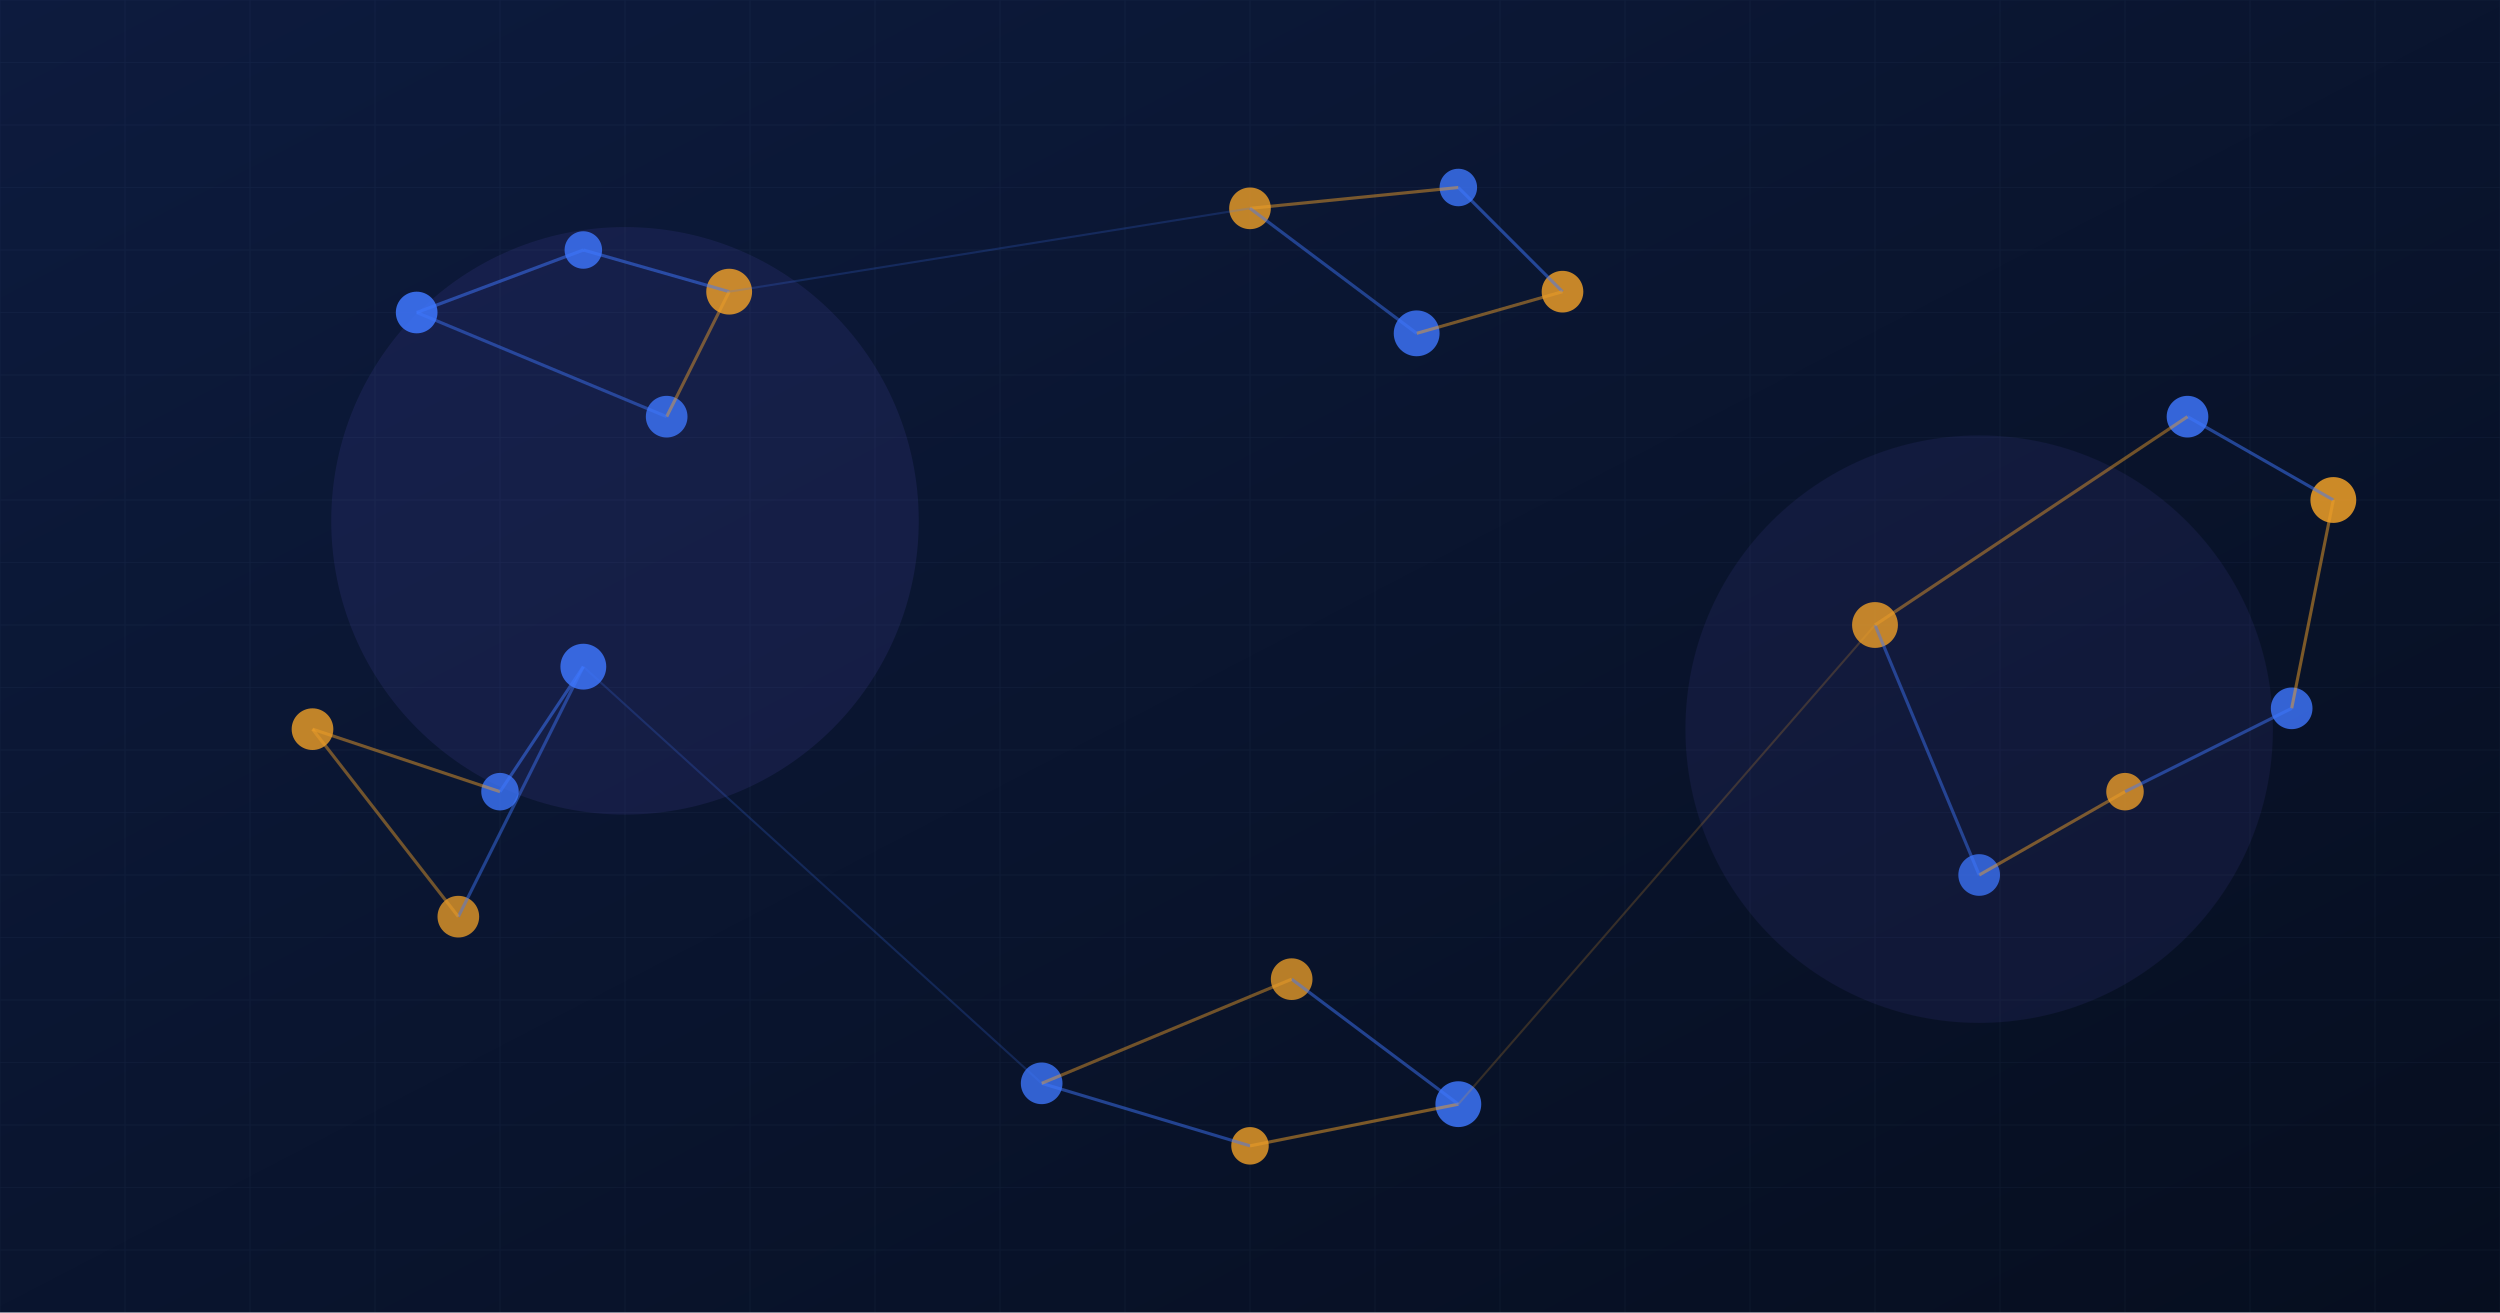
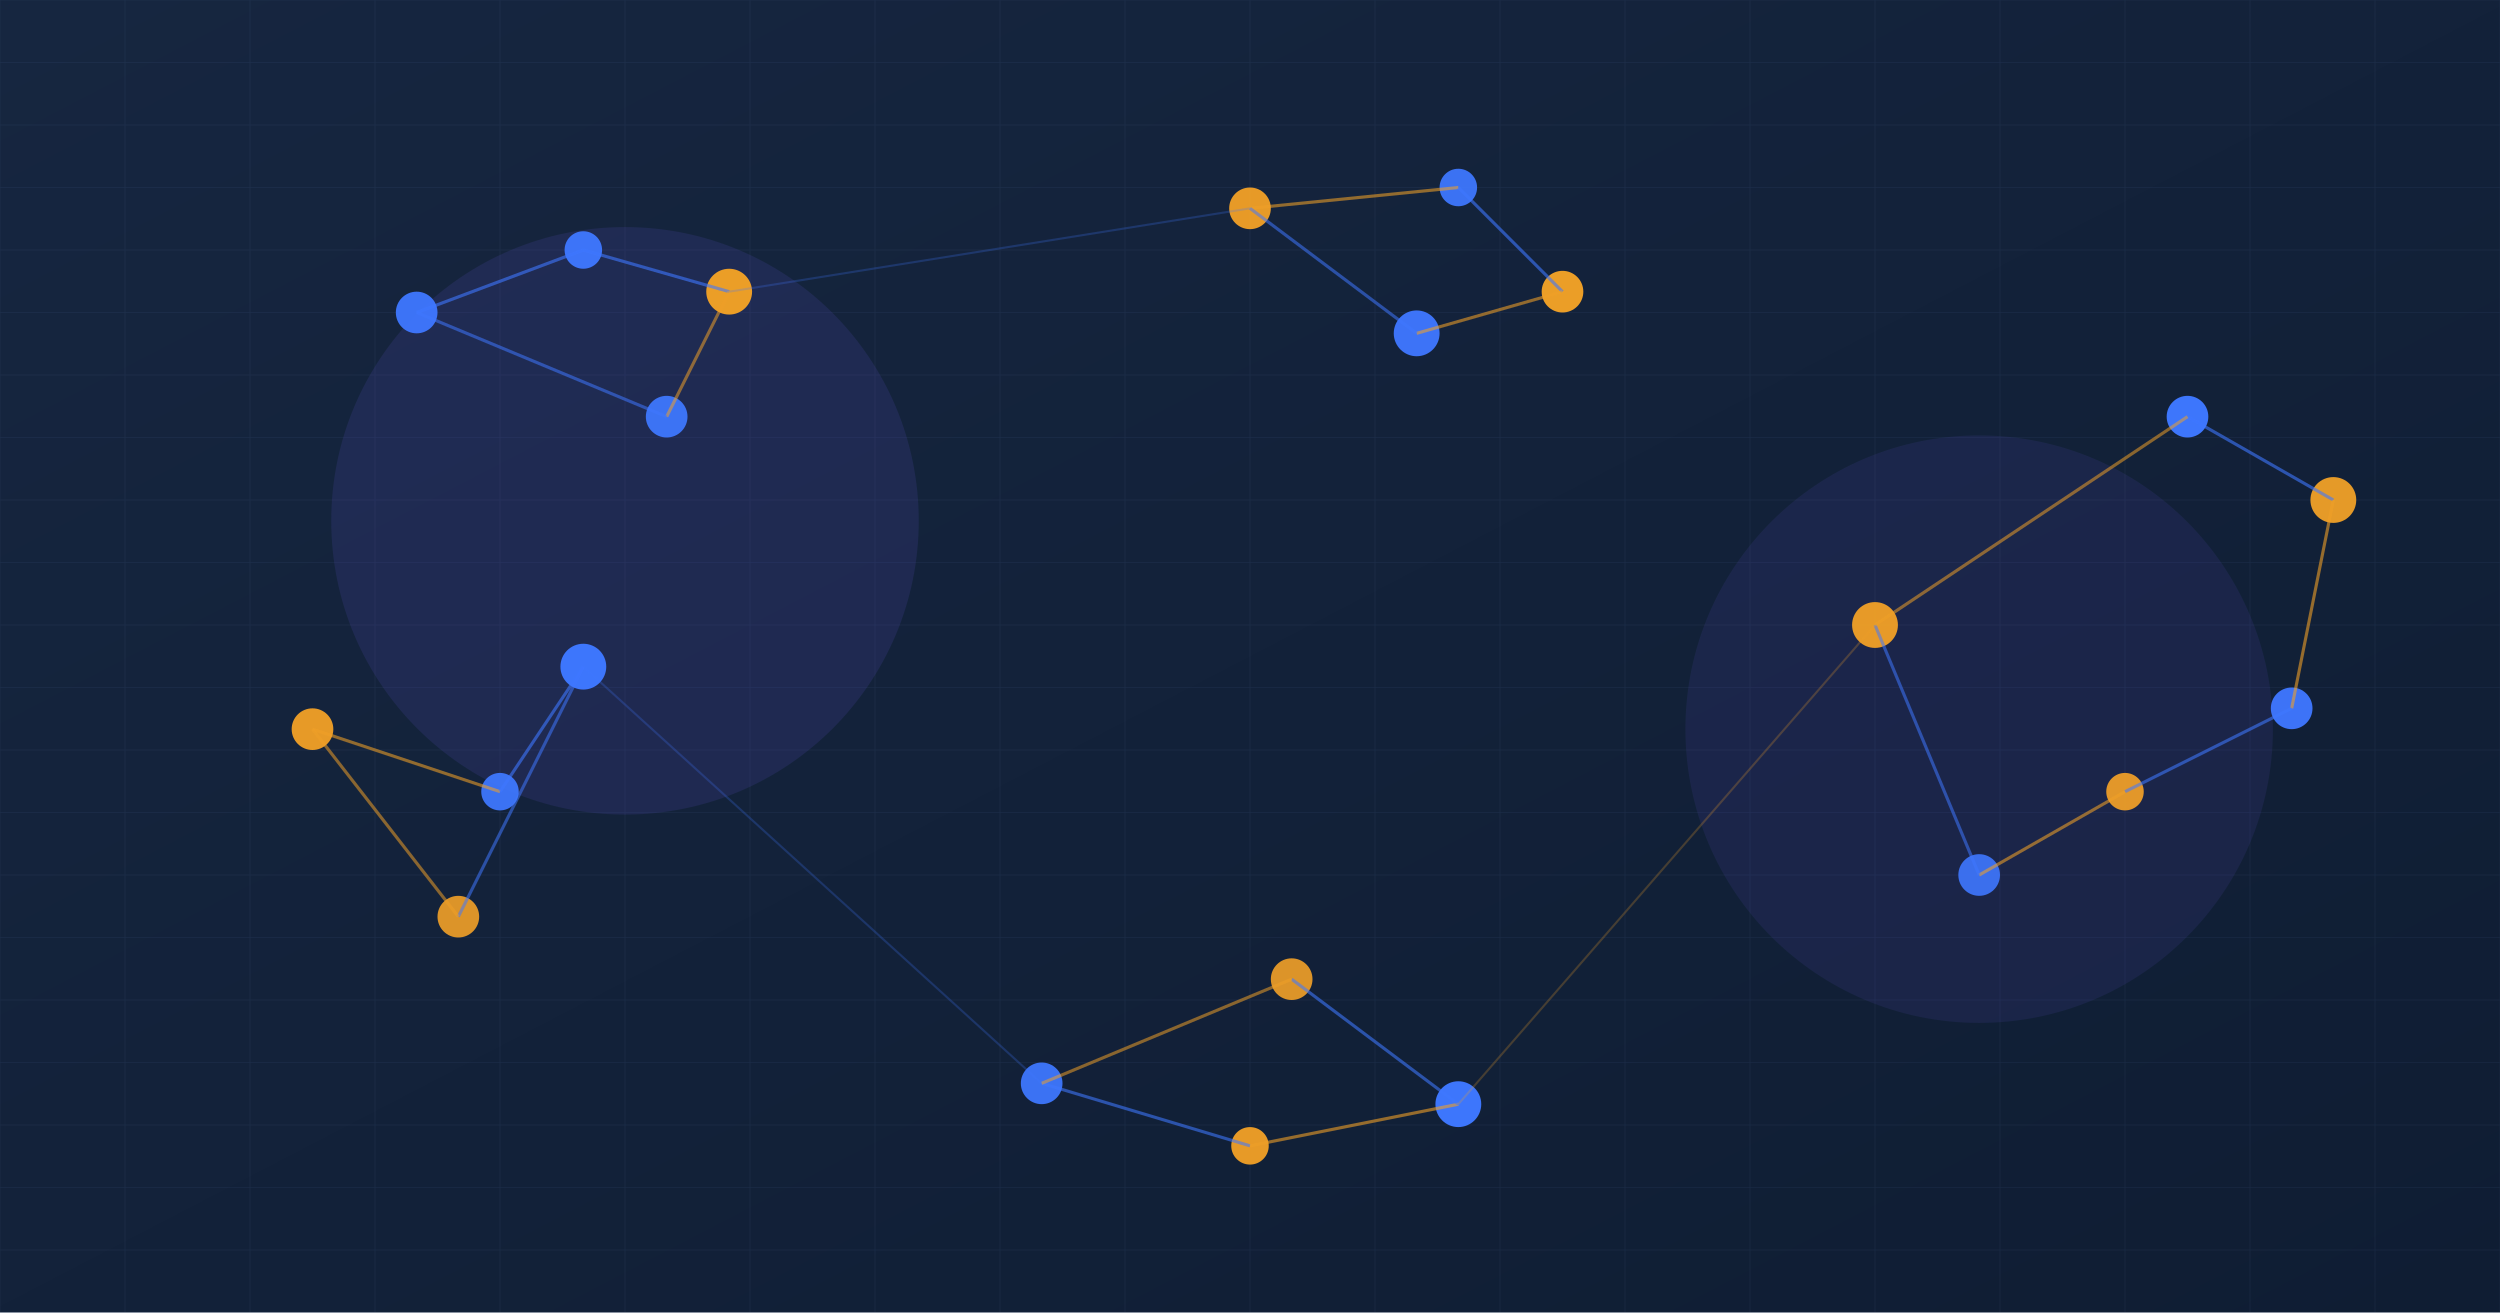
<svg xmlns="http://www.w3.org/2000/svg" width="1200" height="630" viewBox="0 0 1200 630">
  <defs>
    <linearGradient id="bgGrad5" x1="0%" y1="0%" x2="100%" y2="100%">
-       <stop offset="0%" style="stop-color:#0d1b3e;stop-opacity:1" />
-       <stop offset="100%" style="stop-color:#060e1f;stop-opacity:1" />
+       <stop offset="0%" style="stop-color:#162640;stop-opacity:1" />
+       <stop offset="100%" style="stop-color:#0f1d33;stop-opacity:1" />
    </linearGradient>
  </defs>
  <rect width="1200" height="630" fill="url(#bgGrad5)" />
-   <g stroke="#91c1ff" stroke-width="0.3" opacity="0.06">
+   <g stroke="#91c1ff" stroke-width="0.3" opacity="0.08">
    <line x1="0" y1="0" x2="1200" y2="0" />
    <line x1="0" y1="30" x2="1200" y2="30" />
    <line x1="0" y1="60" x2="1200" y2="60" />
    <line x1="0" y1="90" x2="1200" y2="90" />
    <line x1="0" y1="120" x2="1200" y2="120" />
    <line x1="0" y1="150" x2="1200" y2="150" />
    <line x1="0" y1="180" x2="1200" y2="180" />
    <line x1="0" y1="210" x2="1200" y2="210" />
    <line x1="0" y1="240" x2="1200" y2="240" />
    <line x1="0" y1="270" x2="1200" y2="270" />
    <line x1="0" y1="300" x2="1200" y2="300" />
    <line x1="0" y1="330" x2="1200" y2="330" />
    <line x1="0" y1="360" x2="1200" y2="360" />
    <line x1="0" y1="390" x2="1200" y2="390" />
    <line x1="0" y1="420" x2="1200" y2="420" />
    <line x1="0" y1="450" x2="1200" y2="450" />
    <line x1="0" y1="480" x2="1200" y2="480" />
    <line x1="0" y1="510" x2="1200" y2="510" />
    <line x1="0" y1="540" x2="1200" y2="540" />
    <line x1="0" y1="570" x2="1200" y2="570" />
    <line x1="0" y1="600" x2="1200" y2="600" />
    <line x1="0" y1="630" x2="1200" y2="630" />
    <line x1="0" y1="0" x2="0" y2="630" />
    <line x1="60" y1="0" x2="60" y2="630" />
    <line x1="120" y1="0" x2="120" y2="630" />
    <line x1="180" y1="0" x2="180" y2="630" />
    <line x1="240" y1="0" x2="240" y2="630" />
    <line x1="300" y1="0" x2="300" y2="630" />
    <line x1="360" y1="0" x2="360" y2="630" />
    <line x1="420" y1="0" x2="420" y2="630" />
    <line x1="480" y1="0" x2="480" y2="630" />
    <line x1="540" y1="0" x2="540" y2="630" />
    <line x1="600" y1="0" x2="600" y2="630" />
    <line x1="660" y1="0" x2="660" y2="630" />
    <line x1="720" y1="0" x2="720" y2="630" />
    <line x1="780" y1="0" x2="780" y2="630" />
    <line x1="840" y1="0" x2="840" y2="630" />
    <line x1="900" y1="0" x2="900" y2="630" />
    <line x1="960" y1="0" x2="960" y2="630" />
    <line x1="1020" y1="0" x2="1020" y2="630" />
    <line x1="1080" y1="0" x2="1080" y2="630" />
    <line x1="1140" y1="0" x2="1140" y2="630" />
    <line x1="1200" y1="0" x2="1200" y2="630" />
  </g>
-   <circle cx="300" cy="250" r="140" fill="#534AB7" opacity="0.15" stroke="#534AB7" stroke-width="2" />
-   <circle cx="950" cy="350" r="140" fill="#534AB7" opacity="0.12" stroke="#534AB7" stroke-width="2" />
-   <circle cx="200" cy="150" r="10" fill="#3E77FF" opacity="0.85" />
-   <circle cx="280" cy="120" r="9" fill="#3E77FF" opacity="0.8" />
-   <circle cx="350" cy="140" r="11" fill="#EF9F27" opacity="0.82" />
-   <circle cx="320" cy="200" r="10" fill="#3E77FF" opacity="0.78" />
-   <line x1="200" y1="150" x2="280" y2="120" stroke="#3E77FF" stroke-width="1.5" opacity="0.5" />
-   <line x1="280" y1="120" x2="350" y2="140" stroke="#3E77FF" stroke-width="1.5" opacity="0.5" />
-   <line x1="350" y1="140" x2="320" y2="200" stroke="#EF9F27" stroke-width="1.5" opacity="0.45" />
-   <line x1="320" y1="200" x2="200" y2="150" stroke="#3E77FF" stroke-width="1.5" opacity="0.45" />
-   <circle cx="150" cy="350" r="10" fill="#EF9F27" opacity="0.8" />
-   <circle cx="240" cy="380" r="9" fill="#3E77FF" opacity="0.78" />
-   <circle cx="280" cy="320" r="11" fill="#3E77FF" opacity="0.82" />
-   <circle cx="220" cy="440" r="10" fill="#EF9F27" opacity="0.76" />
-   <line x1="150" y1="350" x2="240" y2="380" stroke="#EF9F27" stroke-width="1.5" opacity="0.48" />
-   <line x1="240" y1="380" x2="280" y2="320" stroke="#3E77FF" stroke-width="1.5" opacity="0.5" />
-   <line x1="280" y1="320" x2="220" y2="440" stroke="#3E77FF" stroke-width="1.5" opacity="0.45" />
-   <line x1="220" y1="440" x2="150" y2="350" stroke="#EF9F27" stroke-width="1.5" opacity="0.45" />
-   <circle cx="1050" cy="200" r="10" fill="#3E77FF" opacity="0.82" />
-   <circle cx="1120" cy="240" r="11" fill="#EF9F27" opacity="0.85" />
-   <circle cx="1100" cy="340" r="10" fill="#3E77FF" opacity="0.8" />
-   <circle cx="1020" cy="380" r="9" fill="#EF9F27" opacity="0.78" />
-   <circle cx="950" cy="420" r="10" fill="#3E77FF" opacity="0.75" />
-   <circle cx="900" cy="300" r="11" fill="#EF9F27" opacity="0.8" />
-   <line x1="1050" y1="200" x2="1120" y2="240" stroke="#3E77FF" stroke-width="1.5" opacity="0.5" />
-   <line x1="1120" y1="240" x2="1100" y2="340" stroke="#EF9F27" stroke-width="1.5" opacity="0.5" />
-   <line x1="1100" y1="340" x2="1020" y2="380" stroke="#3E77FF" stroke-width="1.5" opacity="0.48" />
-   <line x1="1020" y1="380" x2="950" y2="420" stroke="#EF9F27" stroke-width="1.5" opacity="0.48" />
-   <line x1="950" y1="420" x2="900" y2="300" stroke="#3E77FF" stroke-width="1.5" opacity="0.45" />
-   <line x1="900" y1="300" x2="1050" y2="200" stroke="#EF9F27" stroke-width="1.5" opacity="0.45" />
-   <circle cx="600" cy="100" r="10" fill="#EF9F27" opacity="0.8" />
-   <circle cx="700" cy="90" r="9" fill="#3E77FF" opacity="0.78" />
-   <circle cx="750" cy="140" r="10" fill="#EF9F27" opacity="0.82" />
-   <circle cx="680" cy="160" r="11" fill="#3E77FF" opacity="0.8" />
-   <line x1="600" y1="100" x2="700" y2="90" stroke="#EF9F27" stroke-width="1.5" opacity="0.48" />
-   <line x1="700" y1="90" x2="750" y2="140" stroke="#3E77FF" stroke-width="1.5" opacity="0.5" />
-   <line x1="750" y1="140" x2="680" y2="160" stroke="#EF9F27" stroke-width="1.5" opacity="0.48" />
-   <line x1="680" y1="160" x2="600" y2="100" stroke="#3E77FF" stroke-width="1.5" opacity="0.45" />
-   <circle cx="500" cy="520" r="10" fill="#3E77FF" opacity="0.78" />
-   <circle cx="600" cy="550" r="9" fill="#EF9F27" opacity="0.8" />
-   <circle cx="700" cy="530" r="11" fill="#3E77FF" opacity="0.82" />
-   <circle cx="620" cy="470" r="10" fill="#EF9F27" opacity="0.76" />
-   <line x1="500" y1="520" x2="600" y2="550" stroke="#3E77FF" stroke-width="1.5" opacity="0.48" />
-   <line x1="600" y1="550" x2="700" y2="530" stroke="#EF9F27" stroke-width="1.5" opacity="0.5" />
-   <line x1="700" y1="530" x2="620" y2="470" stroke="#3E77FF" stroke-width="1.5" opacity="0.48" />
-   <line x1="620" y1="470" x2="500" y2="520" stroke="#EF9F27" stroke-width="1.5" opacity="0.45" />
-   <line x1="350" y1="140" x2="600" y2="100" stroke="#3E77FF" stroke-width="1" opacity="0.2" />
-   <line x1="280" y1="320" x2="500" y2="520" stroke="#3E77FF" stroke-width="1" opacity="0.2" />
-   <line x1="900" y1="300" x2="700" y2="530" stroke="#EF9F27" stroke-width="1" opacity="0.2" />
+   <circle cx="300" cy="250" r="140" fill="#534AB7" opacity="0.18" stroke="#534AB7" stroke-width="2" />
+   <circle cx="950" cy="350" r="140" fill="#534AB7" opacity="0.144" stroke="#534AB7" stroke-width="2" />
+   <circle cx="200" cy="150" r="10" fill="#3E77FF" opacity="0.95" />
+   <circle cx="280" cy="120" r="9" fill="#3E77FF" opacity="0.96" />
+   <circle cx="350" cy="140" r="11" fill="#EF9F27" opacity="0.984" />
+   <circle cx="320" cy="200" r="10" fill="#3E77FF" opacity="0.936" />
+   <line x1="200" y1="150" x2="280" y2="120" stroke="#3E77FF" stroke-width="1.5" opacity="0.6" />
+   <line x1="280" y1="120" x2="350" y2="140" stroke="#3E77FF" stroke-width="1.5" opacity="0.6" />
+   <line x1="350" y1="140" x2="320" y2="200" stroke="#EF9F27" stroke-width="1.5" opacity="0.54" />
+   <line x1="320" y1="200" x2="200" y2="150" stroke="#3E77FF" stroke-width="1.5" opacity="0.54" />
+   <circle cx="150" cy="350" r="10" fill="#EF9F27" opacity="0.96" />
+   <circle cx="240" cy="380" r="9" fill="#3E77FF" opacity="0.936" />
+   <circle cx="280" cy="320" r="11" fill="#3E77FF" opacity="0.984" />
+   <circle cx="220" cy="440" r="10" fill="#EF9F27" opacity="0.912" />
+   <line x1="150" y1="350" x2="240" y2="380" stroke="#EF9F27" stroke-width="1.5" opacity="0.576" />
+   <line x1="240" y1="380" x2="280" y2="320" stroke="#3E77FF" stroke-width="1.5" opacity="0.6" />
+   <line x1="280" y1="320" x2="220" y2="440" stroke="#3E77FF" stroke-width="1.5" opacity="0.54" />
+   <line x1="220" y1="440" x2="150" y2="350" stroke="#EF9F27" stroke-width="1.5" opacity="0.54" />
+   <circle cx="1050" cy="200" r="10" fill="#3E77FF" opacity="0.984" />
+   <circle cx="1120" cy="240" r="11" fill="#EF9F27" opacity="0.95" />
+   <circle cx="1100" cy="340" r="10" fill="#3E77FF" opacity="0.96" />
+   <circle cx="1020" cy="380" r="9" fill="#EF9F27" opacity="0.936" />
+   <circle cx="950" cy="420" r="10" fill="#3E77FF" opacity="0.9" />
+   <circle cx="900" cy="300" r="11" fill="#EF9F27" opacity="0.96" />
+   <line x1="1050" y1="200" x2="1120" y2="240" stroke="#3E77FF" stroke-width="1.5" opacity="0.6" />
+   <line x1="1120" y1="240" x2="1100" y2="340" stroke="#EF9F27" stroke-width="1.5" opacity="0.6" />
+   <line x1="1100" y1="340" x2="1020" y2="380" stroke="#3E77FF" stroke-width="1.5" opacity="0.576" />
+   <line x1="1020" y1="380" x2="950" y2="420" stroke="#EF9F27" stroke-width="1.5" opacity="0.576" />
+   <line x1="950" y1="420" x2="900" y2="300" stroke="#3E77FF" stroke-width="1.5" opacity="0.54" />
+   <line x1="900" y1="300" x2="1050" y2="200" stroke="#EF9F27" stroke-width="1.5" opacity="0.54" />
+   <circle cx="600" cy="100" r="10" fill="#EF9F27" opacity="0.96" />
+   <circle cx="700" cy="90" r="9" fill="#3E77FF" opacity="0.936" />
+   <circle cx="750" cy="140" r="10" fill="#EF9F27" opacity="0.984" />
+   <circle cx="680" cy="160" r="11" fill="#3E77FF" opacity="0.96" />
+   <line x1="600" y1="100" x2="700" y2="90" stroke="#EF9F27" stroke-width="1.5" opacity="0.576" />
+   <line x1="700" y1="90" x2="750" y2="140" stroke="#3E77FF" stroke-width="1.5" opacity="0.6" />
+   <line x1="750" y1="140" x2="680" y2="160" stroke="#EF9F27" stroke-width="1.5" opacity="0.576" />
+   <line x1="680" y1="160" x2="600" y2="100" stroke="#3E77FF" stroke-width="1.5" opacity="0.54" />
+   <circle cx="500" cy="520" r="10" fill="#3E77FF" opacity="0.936" />
+   <circle cx="600" cy="550" r="9" fill="#EF9F27" opacity="0.96" />
+   <circle cx="700" cy="530" r="11" fill="#3E77FF" opacity="0.984" />
+   <circle cx="620" cy="470" r="10" fill="#EF9F27" opacity="0.912" />
+   <line x1="500" y1="520" x2="600" y2="550" stroke="#3E77FF" stroke-width="1.5" opacity="0.576" />
+   <line x1="600" y1="550" x2="700" y2="530" stroke="#EF9F27" stroke-width="1.5" opacity="0.6" />
+   <line x1="700" y1="530" x2="620" y2="470" stroke="#3E77FF" stroke-width="1.5" opacity="0.576" />
+   <line x1="620" y1="470" x2="500" y2="520" stroke="#EF9F27" stroke-width="1.5" opacity="0.54" />
+   <line x1="350" y1="140" x2="600" y2="100" stroke="#3E77FF" stroke-width="1" opacity="0.24" />
+   <line x1="280" y1="320" x2="500" y2="520" stroke="#3E77FF" stroke-width="1" opacity="0.24" />
+   <line x1="900" y1="300" x2="700" y2="530" stroke="#EF9F27" stroke-width="1" opacity="0.24" />
</svg>
